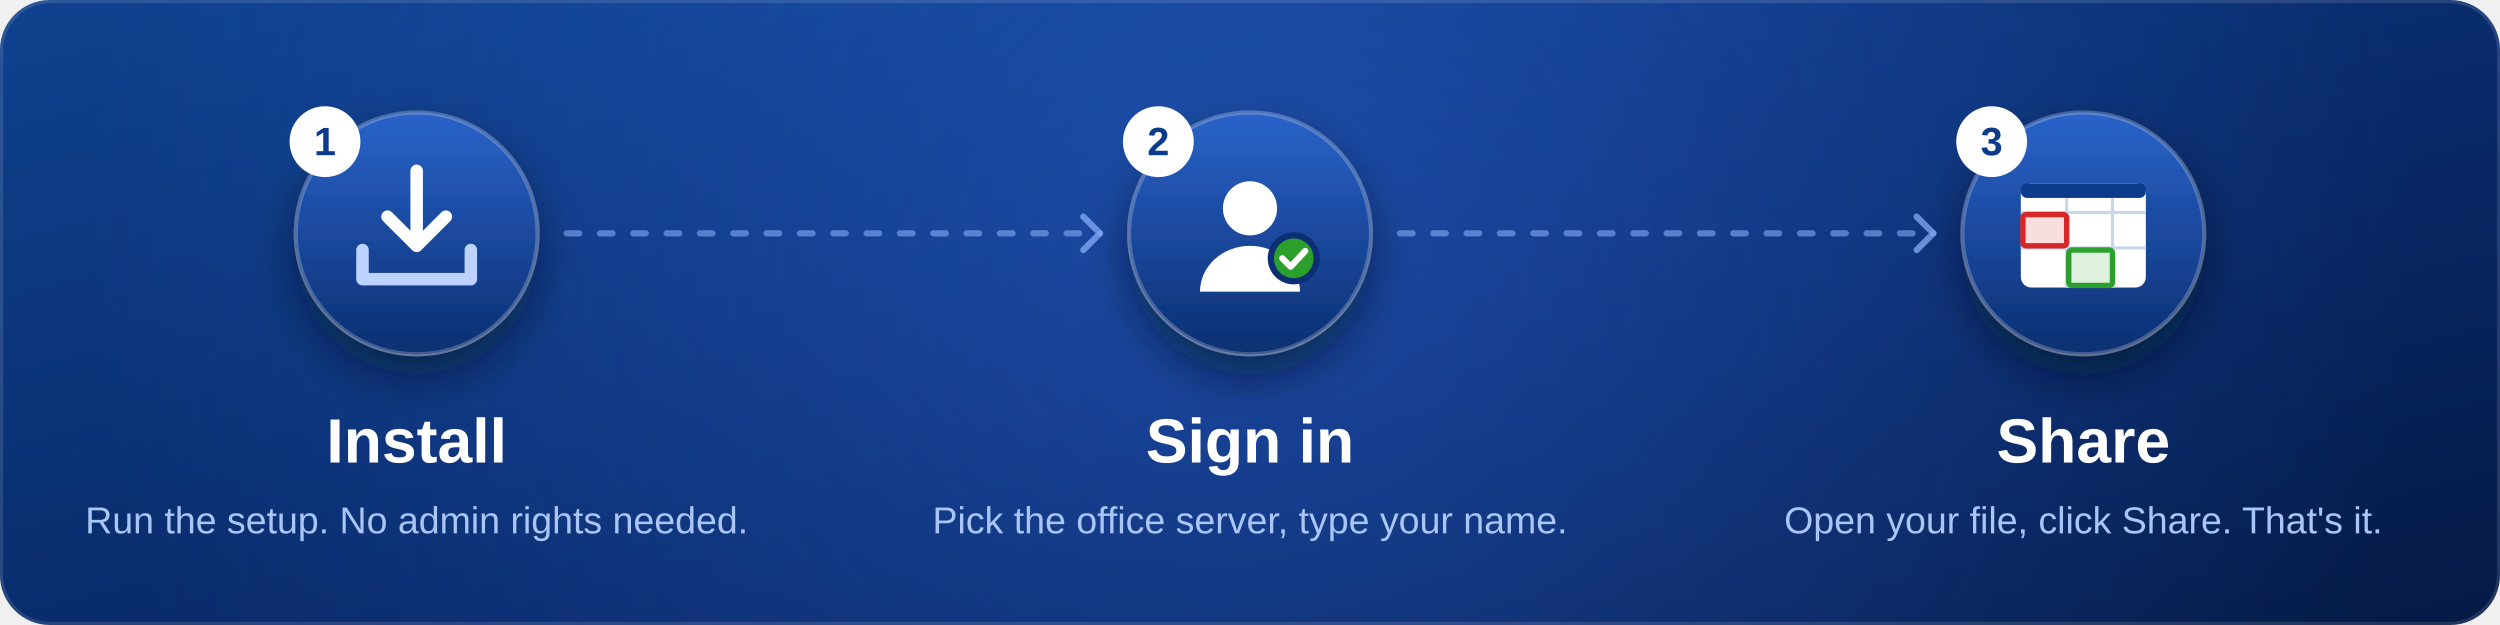
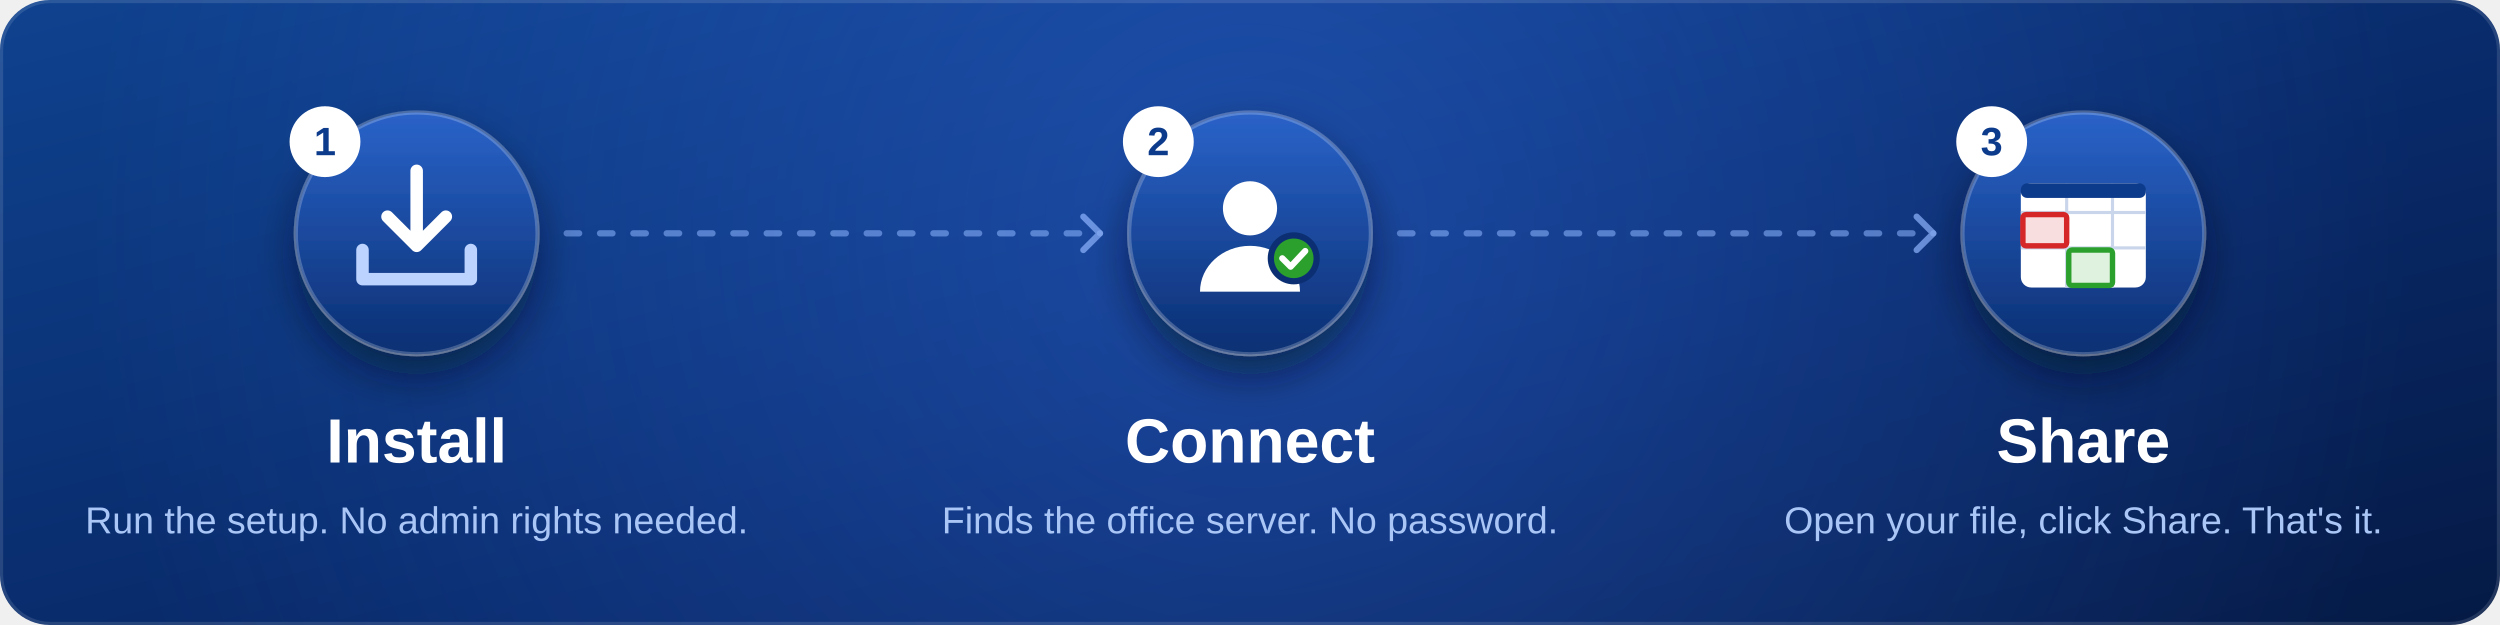
<svg xmlns="http://www.w3.org/2000/svg" viewBox="0 0 1200 300" width="1200" height="300" role="img" aria-labelledby="t d">
  <defs>
    <style>text{font-family:'Segoe UI', 'Segoe UI Variable Text', Arial, Helvetica, sans-serif}.cn{stroke-dasharray:6 10;animation:cn 1.2s linear infinite}@keyframes cn{to{stroke-dashoffset:-16}}.tr{opacity:0;animation:tr 8s ease-in-out infinite}@keyframes tr{0%,8%{opacity:0;transform:translateX(0)}10%{opacity:1}34%{opacity:1;transform:translateX(256px)}36%,100%{opacity:0;transform:translateX(256px)}}.t2{animation-delay:-5.12s}.pu{opacity:0;animation:pu 8s ease-out infinite;transform-box:fill-box;transform-origin:center}@keyframes pu{0%{opacity:.9;transform:scale(1)}14%,100%{opacity:0;transform:scale(1.45)}}.s2{animation-delay:-5.12s}.s3{animation-delay:-2.40s}.ar1{animation:ar1 1.6s ease-in-out infinite}@keyframes ar1{0%,100%{transform:translateY(-4px)}50%{transform:translateY(4px)}}.hd{animation:hd 3s ease-in-out infinite}@keyframes hd{0%,100%{transform:translateY(0)}50%{transform:translateY(-3px)}}.c1{animation:c1 4s ease-in-out infinite}@keyframes c1{0%,15%{transform:translate(0,0)}35%,60%{transform:translate(22px,0)}80%,100%{transform:translate(0,0)}}.c2{animation:c2 4s ease-in-out infinite}@keyframes c2{0%,10%{transform:translate(0,0)}30%,55%{transform:translate(-22px,-17px)}75%,100%{transform:translate(0,0)}}.fl{animation:fl 6s ease-in-out infinite}.fl2{animation-delay:-2s}.fl3{animation-delay:-4s}@keyframes fl{0%,100%{transform:translateY(0)}50%{transform:translateY(-6px)}}@media (prefers-reduced-motion:reduce){*{animation:none!important}}</style>
    <linearGradient id="bg" x1="0" y1="0" x2="1" y2="1">
      <stop offset="0" stop-color="#0f428f" />
      <stop offset=".6" stop-color="#082866" />
      <stop offset="1" stop-color="#051a45" />
    </linearGradient>
    <radialGradient id="gl" cx="600" cy="110" r="560" gradientUnits="userSpaceOnUse">
      <stop offset="0" stop-color="#3b7bff" stop-opacity=".35" />
      <stop offset="1" stop-color="#3b7bff" stop-opacity="0" />
    </radialGradient>
    <linearGradient id="disc" x1="0" y1="0" x2="0" y2="1">
      <stop offset="0" stop-color="#2a63c9" />
      <stop offset="1" stop-color="#0b2f72" />
    </linearGradient>
    <filter id="ds" x="-30%" y="-30%" width="160%" height="170%">
      <feDropShadow dx="0" dy="10" stdDeviation="10" flood-color="#020a1f" flood-opacity=".55" />
    </filter>
    <filter id="gw" x="-200%" y="-200%" width="500%" height="500%">
      <feGaussianBlur stdDeviation="3" result="b" />
      <feMerge>
        <feMergeNode in="b" />
        <feMergeNode in="SourceGraphic" />
      </feMerge>
    </filter>
    <clipPath id="cl">
      <rect width="1200" height="300" rx="24" />
    </clipPath>
  </defs>
  <g clip-path="url(#cl)">
    <rect width="1200" height="300" fill="url(#bg)" />
    <rect width="1200" height="300" fill="url(#gl)" />
    <path class="cn" d="M272 112H528" stroke="#8fb6ff" stroke-opacity=".55" stroke-width="3" stroke-linecap="round" />
    <path d="M520 104l8 8-8 8" stroke="#8fb6ff" stroke-opacity=".7" stroke-width="3" fill="none" stroke-linecap="round" stroke-linejoin="round" />
    <circle class="tr" cx="272" cy="112" r="7" fill="#fff" filter="url(#gw)" />
    <path class="cn" d="M672 112H928" stroke="#8fb6ff" stroke-opacity=".55" stroke-width="3" stroke-linecap="round" />
    <path d="M920 104l8 8-8 8" stroke="#8fb6ff" stroke-opacity=".7" stroke-width="3" fill="none" stroke-linecap="round" stroke-linejoin="round" />
    <circle class="tr t2" cx="672" cy="112" r="7" fill="#fff" filter="url(#gw)" />
    <circle class="pu s1" cx="200" cy="112" r="58" fill="none" stroke="#8fb6ff" stroke-width="3" />
    <g class="fl fl1">
      <circle cx="200" cy="112" r="58" fill="url(#disc)" stroke="#fff" stroke-opacity=".22" stroke-width="2" filter="url(#ds)" />
      <g transform="translate(200 112)">
        <g class="ar1">
          <path d="M0-30V6m-14-14L0 6l14-14" stroke="#fff" stroke-width="6" fill="none" stroke-linecap="round" stroke-linejoin="round" />
        </g>
        <path d="M-26 8V22H26V8" stroke="#bcd3ff" stroke-width="6" fill="none" stroke-linecap="round" stroke-linejoin="round" />
      </g>
      <circle cx="156" cy="68" r="17" fill="#fff" />
      <text x="156" y="74.5" text-anchor="middle" font-size="19" font-weight="800" fill="#0d3b8c">1</text>
    </g>
    <text x="200" y="222" text-anchor="middle" font-size="30" font-weight="700" fill="#fff">Install</text>
    <text x="200" y="256" text-anchor="middle" font-size="18" fill="#a9c6f7">Run the setup. No admin rights needed.</text>
    <circle class="pu s2" cx="600" cy="112" r="58" fill="none" stroke="#8fb6ff" stroke-width="3" />
    <g class="fl fl2">
      <circle cx="600" cy="112" r="58" fill="url(#disc)" stroke="#fff" stroke-opacity=".22" stroke-width="2" filter="url(#ds)" />
      <g transform="translate(600 112)">
        <g class="hd">
          <circle cx="0" cy="-12" r="13" fill="#fff" />
        </g>
        <path d="M-24 28a24 22 0 0 1 48 0z" fill="#fff" />
        <circle cx="21" cy="12" r="11" fill="#2ca02c" stroke="#0b2f72" stroke-width="3" />
        <path d="M15.5 12l4 4 7-7.5" stroke="#fff" stroke-width="3" fill="none" stroke-linecap="round" stroke-linejoin="round" />
      </g>
      <circle cx="556" cy="68" r="17" fill="#fff" />
      <text x="556" y="74.5" text-anchor="middle" font-size="19" font-weight="800" fill="#0d3b8c">2</text>
    </g>
-     <text x="600" y="222" text-anchor="middle" font-size="30" font-weight="700" fill="#fff">Sign in</text>
-     <text x="600" y="256" text-anchor="middle" font-size="18" fill="#a9c6f7">Pick the office server, type your name.</text>
+     <text x="600" y="222" text-anchor="middle" font-size="30" font-weight="700" fill="#fff">Connect</text>
+     <text x="600" y="256" text-anchor="middle" font-size="18" fill="#a9c6f7">Finds the office server. No password.</text>
    <circle class="pu s3" cx="1000" cy="112" r="58" fill="none" stroke="#8fb6ff" stroke-width="3" />
    <g class="fl fl3">
      <circle cx="1000" cy="112" r="58" fill="url(#disc)" stroke="#fff" stroke-opacity=".22" stroke-width="2" filter="url(#ds)" />
      <g transform="translate(1000 112)">
        <rect x="-30" y="-24" width="60" height="50" rx="5" fill="#fff" />
        <path d="M-30-10H30M-30 7H30M-8-24V26M14-24V26" stroke="#c9d5ea" stroke-width="1.5" />
        <rect x="-30" y="-24" width="60" height="7" rx="3" fill="#0d3b8c" />
        <g class="c1">
          <rect x="-29" y="-9" width="21" height="15" rx="1.5" fill="#d62728" fill-opacity=".15" stroke="#d62728" stroke-width="2.6" />
        </g>
        <g class="c2">
          <rect x="-7" y="8" width="21" height="17" rx="1.5" fill="#2ca02c" fill-opacity=".15" stroke="#2ca02c" stroke-width="2.6" />
        </g>
      </g>
      <circle cx="956" cy="68" r="17" fill="#fff" />
      <text x="956" y="74.5" text-anchor="middle" font-size="19" font-weight="800" fill="#0d3b8c">3</text>
    </g>
    <text x="1000" y="222" text-anchor="middle" font-size="30" font-weight="700" fill="#fff">Share</text>
    <text x="1000" y="256" text-anchor="middle" font-size="18" fill="#a9c6f7">Open your file, click Share. That's it.</text>
  </g>
  <rect x=".75" y=".75" width="1198.5" height="298.5" rx="23.5" fill="none" stroke="#fff" stroke-opacity=".12" stroke-width="1.5" />
</svg>
